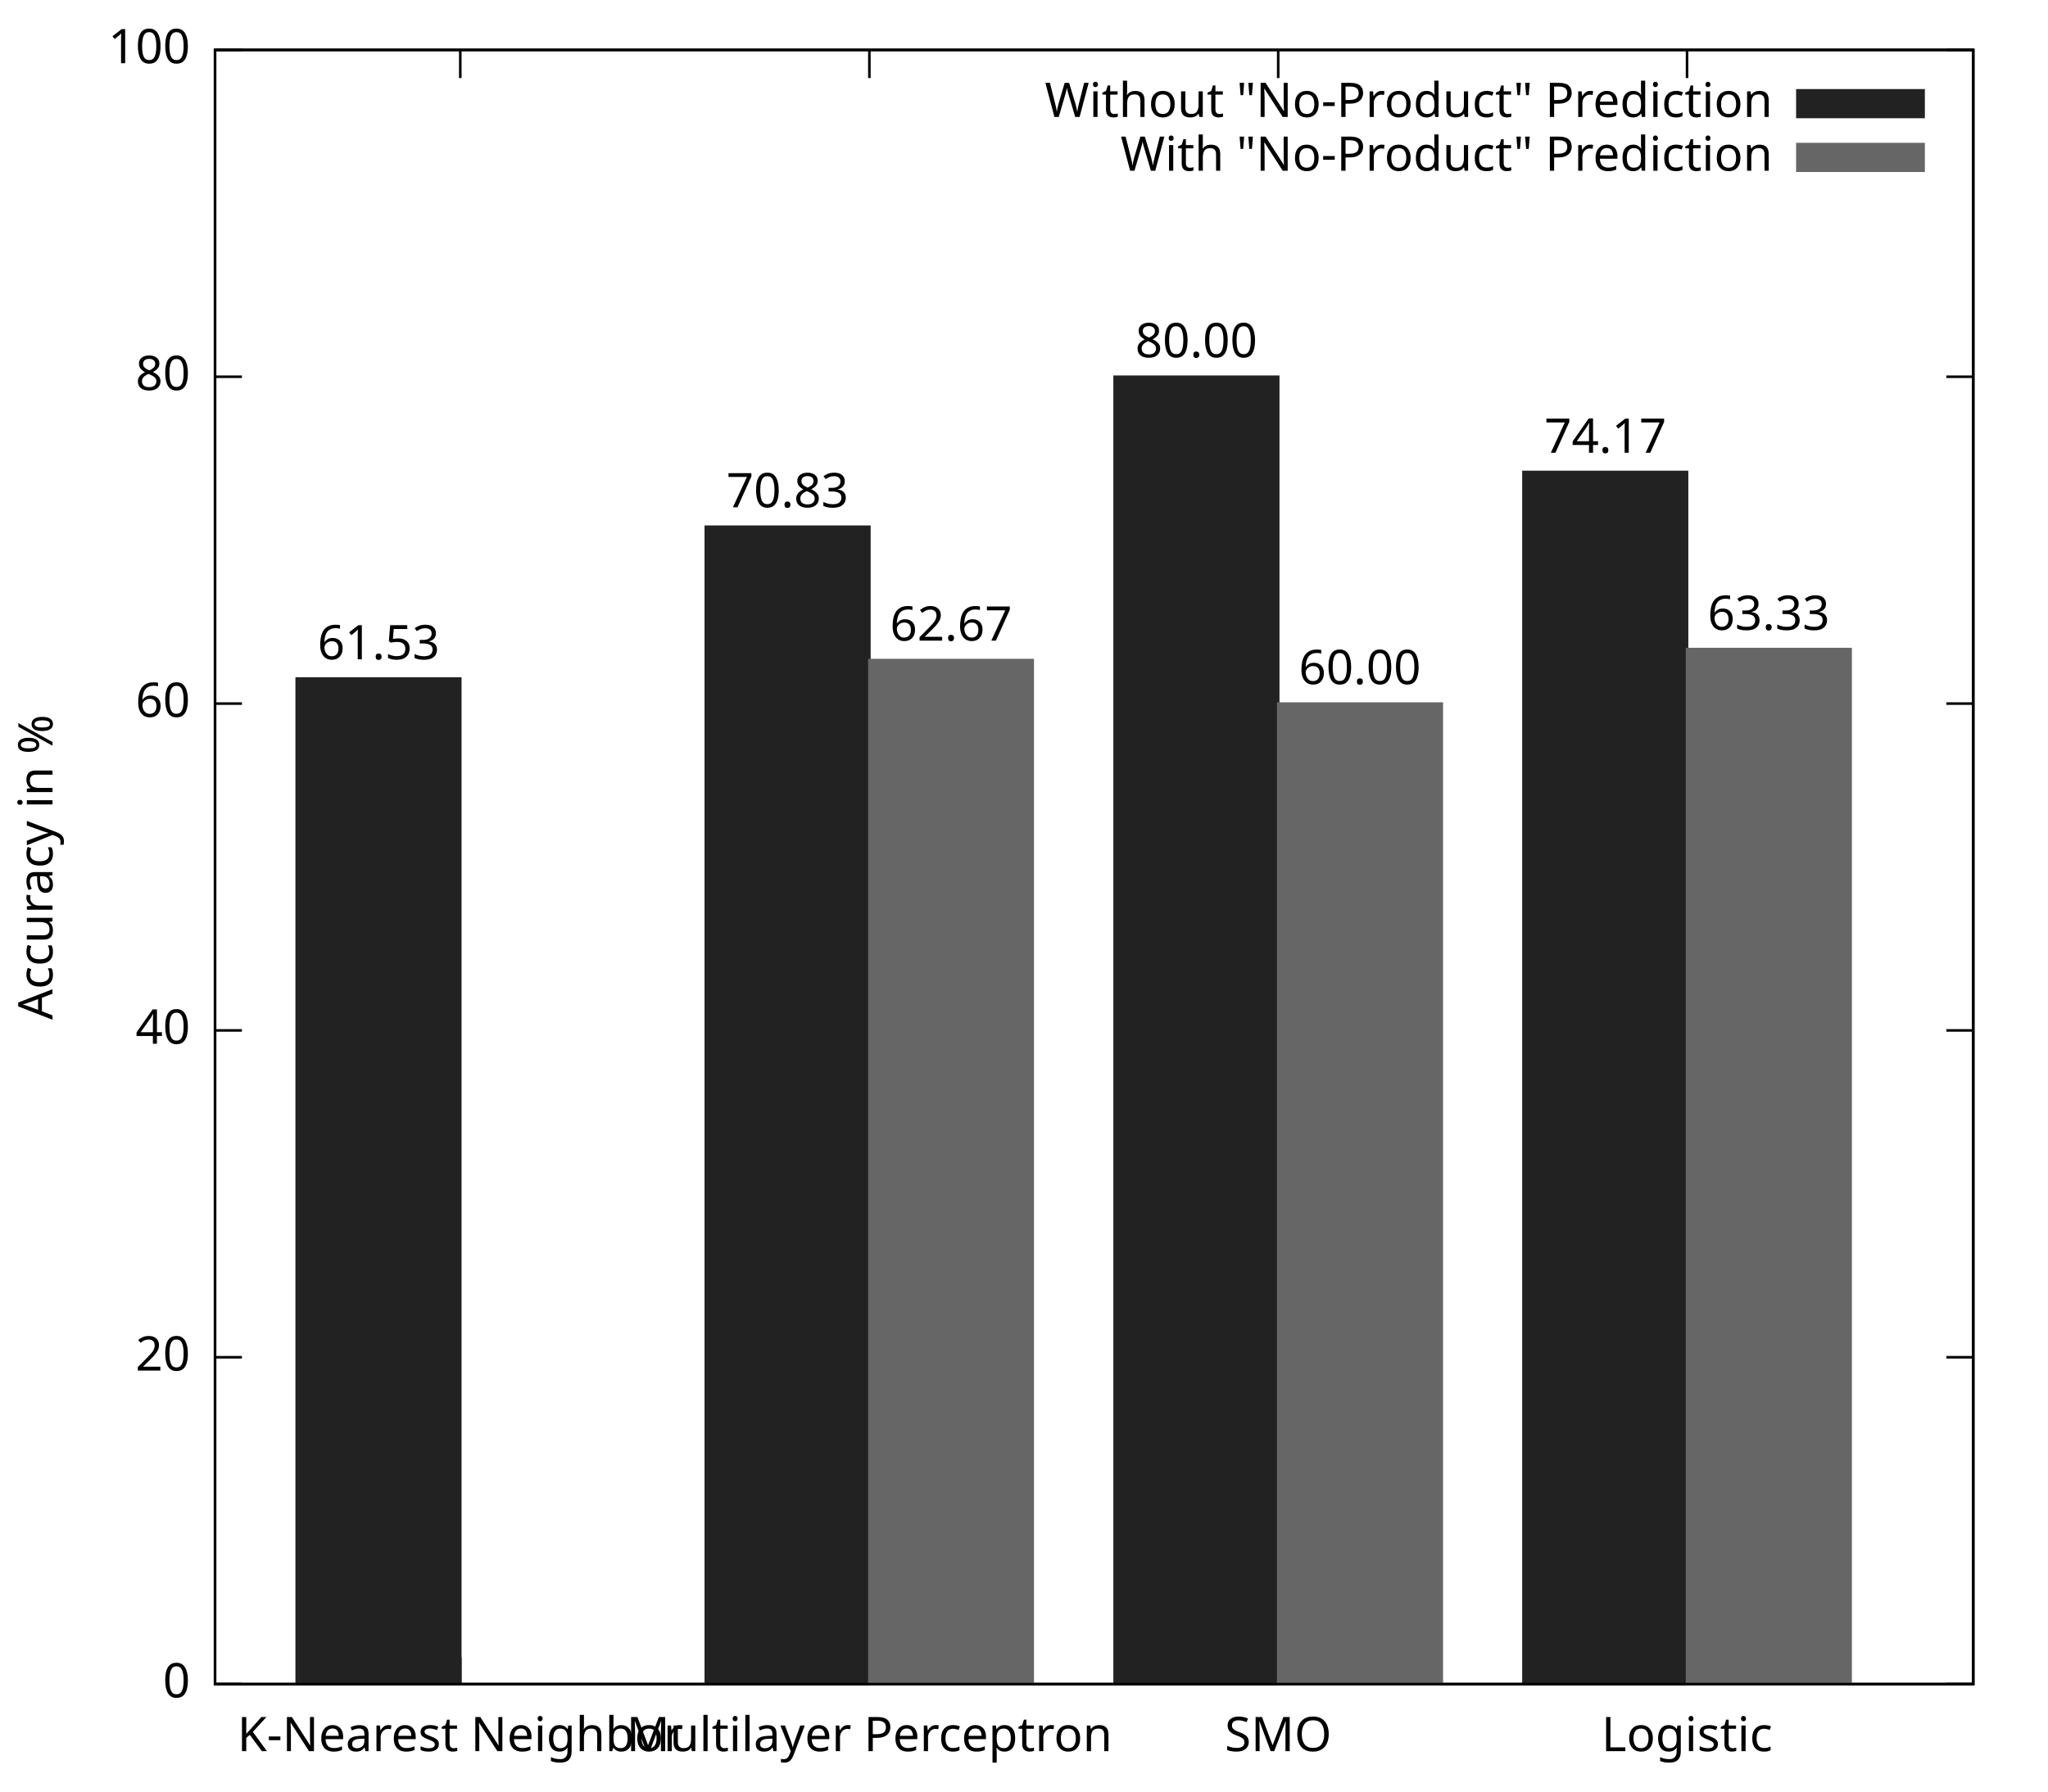
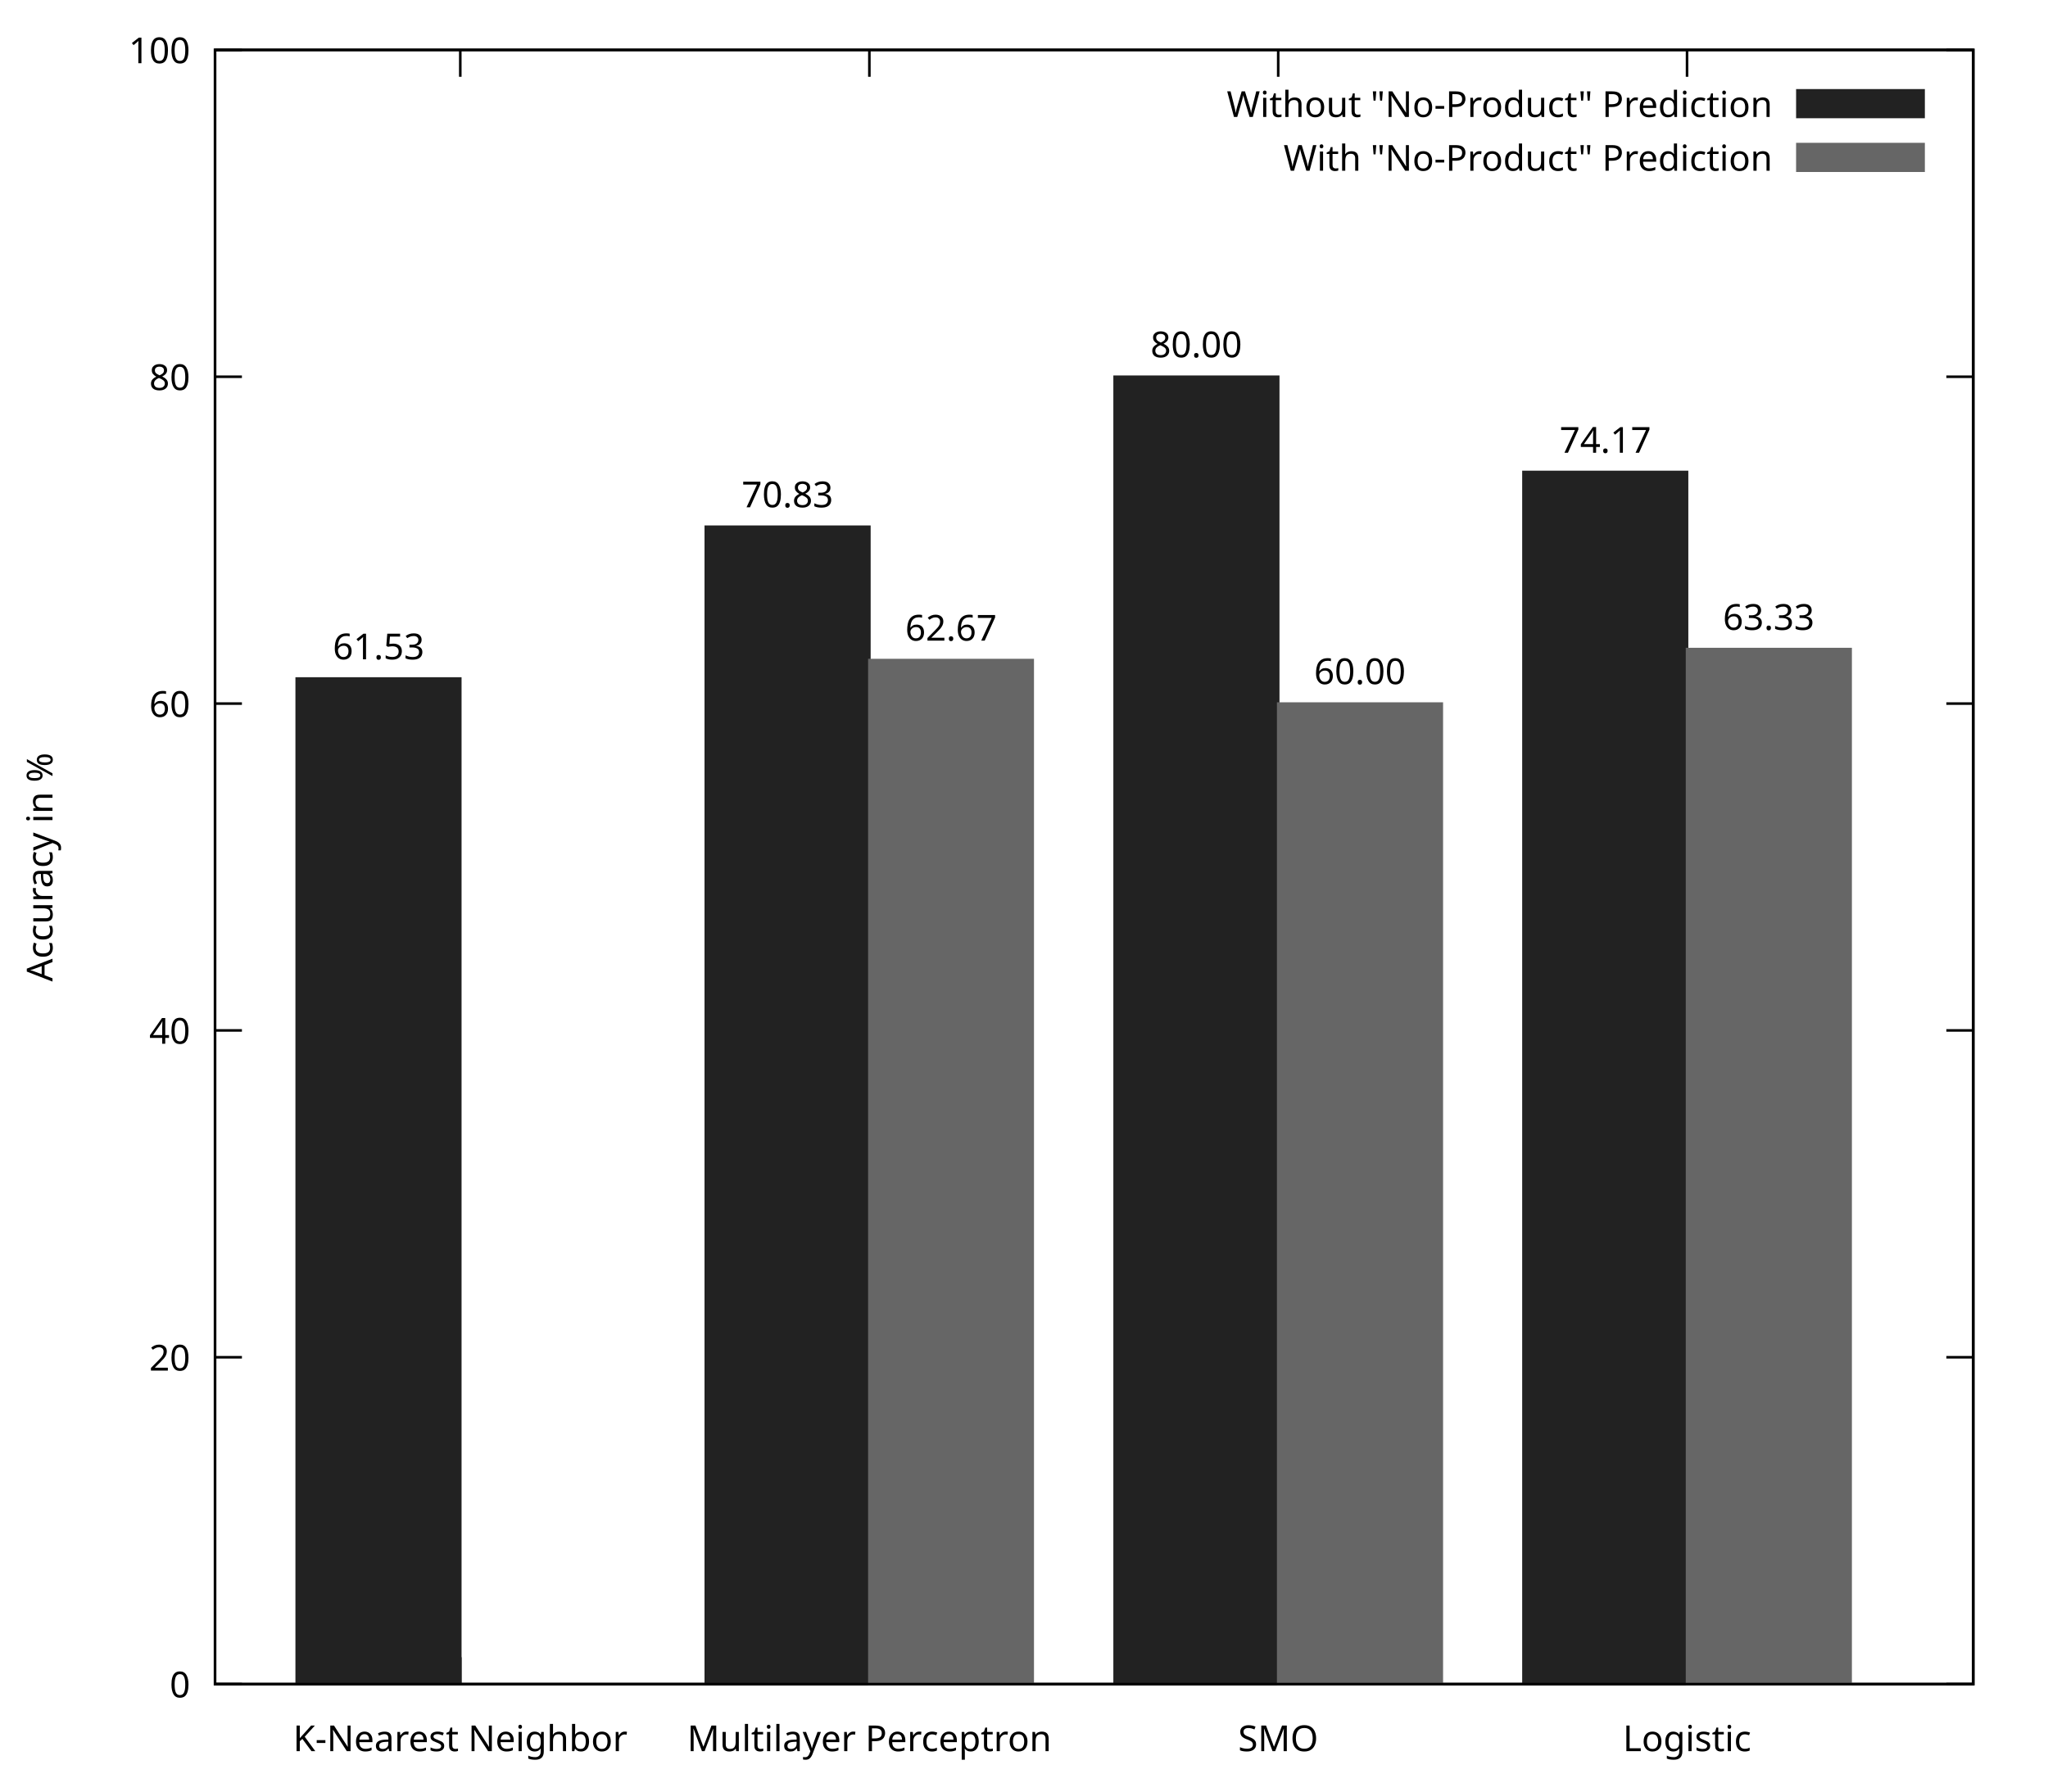
<svg xmlns="http://www.w3.org/2000/svg" xmlns:xlink="http://www.w3.org/1999/xlink" width="800" height="700" viewBox="0 0 800 700">
  <g id="gnuplot_canvas">
    <rect x="0" y="0" width="800" height="700" fill="none" />
    <defs>
      <circle id="gpDot" r="0.5" stroke-width="0.5" />
      <path id="gpPt0" stroke-width="0.190" stroke="currentColor" d="M-1,0 h2 M0,-1 v2" />
      <path id="gpPt1" stroke-width="0.190" stroke="currentColor" d="M-1,-1 L1,1 M1,-1 L-1,1" />
      <path id="gpPt2" stroke-width="0.190" stroke="currentColor" d="M-1,0 L1,0 M0,-1 L0,1 M-1,-1 L1,1 M-1,1 L1,-1" />
      <rect id="gpPt3" stroke-width="0.190" stroke="currentColor" x="-1" y="-1" width="2" height="2" />
      <rect id="gpPt4" stroke-width="0.190" stroke="currentColor" fill="currentColor" x="-1" y="-1" width="2" height="2" />
      <circle id="gpPt5" stroke-width="0.190" stroke="currentColor" cx="0" cy="0" r="1" />
      <use xlink:href="#gpPt5" id="gpPt6" fill="currentColor" stroke="none" />
      <path id="gpPt7" stroke-width="0.190" stroke="currentColor" d="M0,-1.33 L-1.33,0.67 L1.33,0.67 z" />
      <use xlink:href="#gpPt7" id="gpPt8" fill="currentColor" stroke="none" />
      <use xlink:href="#gpPt7" id="gpPt9" stroke="currentColor" transform="rotate(180)" />
      <use xlink:href="#gpPt9" id="gpPt10" fill="currentColor" stroke="none" />
      <use xlink:href="#gpPt3" id="gpPt11" stroke="currentColor" transform="rotate(45)" />
      <use xlink:href="#gpPt11" id="gpPt12" fill="currentColor" stroke="none" />
+       <path id="gpPt13" stroke-width="0.190" stroke="currentColor" d="M0,1.330 L1.265,0.411 L0.782,-1.067 L-0.782,-1.076 L-1.265,0.411 z" />
+       <use xlink:href="#gpPt13" id="gpPt14" fill="currentColor" stroke="none" />
+       <filter id="textbox" filterUnits="objectBoundingBox" x="0" y="0" height="1" width="1">
+         <feFlood flood-color="white" flood-opacity="1" result="bgnd" />
+         <feComposite in="SourceGraphic" in2="bgnd" operator="atop" />
+       </filter>
+       <filter id="greybox" filterUnits="objectBoundingBox" x="0" y="0" height="1" width="1">
+         <feFlood flood-color="lightgrey" flood-opacity="1" result="grey" />
+         <feComposite in="SourceGraphic" in2="grey" operator="atop" />
+       </filter>
    </defs>
-     <g style="fill:none; color:white; stroke:currentColor; stroke-width:1.00; stroke-linecap:butt; stroke-linejoin:miter">
- </g>
-     <g style="fill:none; color:black; stroke:currentColor; stroke-width:1.00; stroke-linecap:butt; stroke-linejoin:miter">
-       <path stroke="black" d="M84.0,658.0 L94.5,658.0 M770.8,658.0 L760.3,658.0  h0.01" />
-       <g transform="translate(74.3,663.2)" style="stroke:none; fill:black; font-family:Verdana; font-size:14.00pt; text-anchor:end">
-         <text> 0</text>
-       </g>
-       <path stroke="black" d="M84.0,530.3 L94.5,530.3 M770.8,530.3 L760.3,530.3  h0.01" />
-       <g transform="translate(74.3,535.5)" style="stroke:none; fill:black; font-family:Verdana; font-size:14.00pt; text-anchor:end">
-         <text> 20</text>
-       </g>
-       <path stroke="black" d="M84.0,402.6 L94.5,402.6 M770.8,402.6 L760.3,402.6  h0.01" />
-       <g transform="translate(74.3,407.8)" style="stroke:none; fill:black; font-family:Verdana; font-size:14.00pt; text-anchor:end">
-         <text> 40</text>
-       </g>
-       <path stroke="black" d="M84.0,274.9 L94.5,274.9 M770.8,274.9 L760.3,274.9  h0.01" />
-       <g transform="translate(74.3,280.1)" style="stroke:none; fill:black; font-family:Verdana; font-size:14.00pt; text-anchor:end">
-         <text> 60</text>
-       </g>
-       <path stroke="black" d="M84.0,147.2 L94.5,147.2 M770.8,147.2 L760.3,147.2  h0.01" />
-       <g transform="translate(74.3,152.4)" style="stroke:none; fill:black; font-family:Verdana; font-size:14.00pt; text-anchor:end">
-         <text> 80</text>
-       </g>
-       <path stroke="black" d="M84.0,19.5 L94.5,19.5 M770.8,19.5 L760.3,19.5  h0.01" />
-       <g transform="translate(74.3,24.7)" style="stroke:none; fill:black; font-family:Verdana; font-size:14.00pt; text-anchor:end">
-         <text> 100</text>
-       </g>
-       <path stroke="black" d="M179.8,658.0 L179.8,647.5 M179.8,19.5 L179.8,30.0  h0.01" />
-       <g transform="translate(179.8,684.2)" style="stroke:none; fill:black; font-family:Verdana; font-size:14.00pt; text-anchor:middle">
-         <text>K-Nearest Neighbor</text>
-       </g>
-       <path stroke="black" d="M339.6,658.0 L339.6,647.5 M339.6,19.5 L339.6,30.0  h0.01" />
-       <g transform="translate(339.6,684.2)" style="stroke:none; fill:black; font-family:Verdana; font-size:14.00pt; text-anchor:middle">
-         <text>Multilayer Perceptron</text>
-       </g>
-       <path stroke="black" d="M499.3,658.0 L499.3,647.5 M499.3,19.5 L499.3,30.0  h0.01" />
-       <g transform="translate(499.3,684.2)" style="stroke:none; fill:black; font-family:Verdana; font-size:14.00pt; text-anchor:middle">
-         <text>SMO</text>
-       </g>
-       <path stroke="black" d="M659.0,658.0 L659.0,647.5 M659.0,19.5 L659.0,30.0  h0.01" />
-       <g transform="translate(659.0,684.2)" style="stroke:none; fill:black; font-family:Verdana; font-size:14.00pt; text-anchor:middle">
-         <text>Logistic</text>
-       </g>
-       <path stroke="black" d="M84.0,19.5 L84.0,658.0 L770.8,658.0 L770.8,19.5 L84.0,19.5 Z  h0.01" />
-       <g transform="translate(20.5,338.8) rotate(270)" style="stroke:none; fill:black; font-family:Verdana; font-size:14.00pt; text-anchor:middle">
-         <text>Accuracy in %</text>
-       </g>
-     </g>
+     <g fill="none" color="white" stroke="currentColor" stroke-width="1.00" stroke-linecap="butt" stroke-linejoin="miter">
+ </g>
+     <g fill="none" color="black" stroke="currentColor" stroke-width="1.00" stroke-linecap="butt" stroke-linejoin="miter">
+       <path stroke="black" d="M84.0,658.0 L94.5,658.0 M770.8,658.0 L760.3,658.0  " />
+       <g transform="translate(74.3,663.2)" stroke="none" fill="black" font-family="Verdana" font-size="14.00" text-anchor="end">
+         <text>
+           <tspan font-family="Verdana"> 0</tspan>
+         </text>
+       </g>
+     </g>
+     <g fill="none" color="black" stroke="currentColor" stroke-width="1.00" stroke-linecap="butt" stroke-linejoin="miter">
+       <path stroke="black" d="M84.0,530.3 L94.5,530.3 M770.8,530.3 L760.3,530.3  " />
+       <g transform="translate(74.3,535.5)" stroke="none" fill="black" font-family="Verdana" font-size="14.00" text-anchor="end">
+         <text>
+           <tspan font-family="Verdana"> 20</tspan>
+         </text>
+       </g>
+     </g>
+     <g fill="none" color="black" stroke="currentColor" stroke-width="1.00" stroke-linecap="butt" stroke-linejoin="miter">
+       <path stroke="black" d="M84.0,402.6 L94.5,402.6 M770.8,402.6 L760.3,402.6  " />
+       <g transform="translate(74.3,407.8)" stroke="none" fill="black" font-family="Verdana" font-size="14.00" text-anchor="end">
+         <text>
+           <tspan font-family="Verdana"> 40</tspan>
+         </text>
+       </g>
+     </g>
+     <g fill="none" color="black" stroke="currentColor" stroke-width="1.00" stroke-linecap="butt" stroke-linejoin="miter">
+       <path stroke="black" d="M84.0,274.9 L94.5,274.9 M770.8,274.9 L760.3,274.9  " />
+       <g transform="translate(74.3,280.1)" stroke="none" fill="black" font-family="Verdana" font-size="14.00" text-anchor="end">
+         <text>
+           <tspan font-family="Verdana"> 60</tspan>
+         </text>
+       </g>
+     </g>
+     <g fill="none" color="black" stroke="currentColor" stroke-width="1.00" stroke-linecap="butt" stroke-linejoin="miter">
+       <path stroke="black" d="M84.0,147.2 L94.5,147.2 M770.8,147.2 L760.3,147.2  " />
+       <g transform="translate(74.3,152.4)" stroke="none" fill="black" font-family="Verdana" font-size="14.00" text-anchor="end">
+         <text>
+           <tspan font-family="Verdana"> 80</tspan>
+         </text>
+       </g>
+     </g>
+     <g fill="none" color="black" stroke="currentColor" stroke-width="1.00" stroke-linecap="butt" stroke-linejoin="miter">
+       <path stroke="black" d="M84.0,19.5 L94.5,19.5 M770.8,19.5 L760.3,19.5  " />
+       <g transform="translate(74.3,24.7)" stroke="none" fill="black" font-family="Verdana" font-size="14.00" text-anchor="end">
+         <text>
+           <tspan font-family="Verdana"> 100</tspan>
+         </text>
+       </g>
+     </g>
+     <g fill="none" color="black" stroke="currentColor" stroke-width="1.00" stroke-linecap="butt" stroke-linejoin="miter">
+       <path stroke="black" d="M179.8,658.0 L179.8,647.5 M179.8,19.5 L179.8,30.0  " />
+       <g transform="translate(179.8,684.2)" stroke="none" fill="black" font-family="Verdana" font-size="14.00" text-anchor="middle">
+         <text>
+           <tspan font-family="Verdana">K-Nearest Neighbor</tspan>
+         </text>
+       </g>
+     </g>
+     <g fill="none" color="black" stroke="currentColor" stroke-width="1.00" stroke-linecap="butt" stroke-linejoin="miter">
+       <path stroke="black" d="M339.6,658.0 L339.6,647.5 M339.6,19.5 L339.6,30.0  " />
+       <g transform="translate(339.6,684.2)" stroke="none" fill="black" font-family="Verdana" font-size="14.00" text-anchor="middle">
+         <text>
+           <tspan font-family="Verdana">Multilayer Perceptron</tspan>
+         </text>
+       </g>
+     </g>
+     <g fill="none" color="black" stroke="currentColor" stroke-width="1.00" stroke-linecap="butt" stroke-linejoin="miter">
+       <path stroke="black" d="M499.3,658.0 L499.3,647.5 M499.3,19.5 L499.3,30.0  " />
+       <g transform="translate(499.3,684.2)" stroke="none" fill="black" font-family="Verdana" font-size="14.00" text-anchor="middle">
+         <text>
+           <tspan font-family="Verdana">SMO</tspan>
+         </text>
+       </g>
+     </g>
+     <g fill="none" color="black" stroke="currentColor" stroke-width="1.00" stroke-linecap="butt" stroke-linejoin="miter">
+       <path stroke="black" d="M659.0,658.0 L659.0,647.5 M659.0,19.5 L659.0,30.0  " />
+       <g transform="translate(659.0,684.2)" stroke="none" fill="black" font-family="Verdana" font-size="14.00" text-anchor="middle">
+         <text>
+           <tspan font-family="Verdana">Logistic</tspan>
+         </text>
+       </g>
+     </g>
+     <g fill="none" color="black" stroke="currentColor" stroke-width="1.00" stroke-linecap="butt" stroke-linejoin="miter">
+ </g>
+     <g fill="none" color="black" stroke="currentColor" stroke-width="1.00" stroke-linecap="butt" stroke-linejoin="miter">
+       <path stroke="black" d="M84.0,19.5 L84.0,658.0 L770.8,658.0 L770.8,19.5 L84.0,19.5 Z  " />
+     </g>
+     <g fill="none" color="black" stroke="currentColor" stroke-width="1.00" stroke-linecap="butt" stroke-linejoin="miter">
+       <g transform="translate(20.5,338.8) rotate(270)" stroke="none" fill="black" font-family="Verdana" font-size="14.00" text-anchor="middle">
+         <text>
+           <tspan font-family="Verdana">Accuracy in %</tspan>
+         </text>
+       </g>
+     </g>
+     <g fill="none" color="black" stroke="currentColor" stroke-width="1.00" stroke-linecap="butt" stroke-linejoin="miter">
+ </g>
    <g id="gnuplot_plot_1">
-       <g style="fill:none; color:red; stroke:currentColor; stroke-width:1.00; stroke-linecap:butt; stroke-linejoin:miter">
-         <g transform="translate(692.4,45.7)" style="stroke:none; fill:black; font-family:Verdana; font-size:14.00pt; text-anchor:end">
-           <text>Without "No-Product" Prediction</text>
-         </g>
-         <g style="stroke:none; shape-rendering:crispEdges">
+       <g fill="none" color="black" stroke="currentColor" stroke-width="1.00" stroke-linecap="butt" stroke-linejoin="miter">
+         <g transform="translate(692.4,45.7)" stroke="none" fill="black" font-family="Verdana" font-size="14.00" text-anchor="end">
+           <text>
+             <tspan font-family="Verdana">Without "No-Product" Prediction</tspan>
+           </text>
+         </g>
+       </g>
+       <g fill="none" color="black" stroke="currentColor" stroke-width="1.00" stroke-linecap="butt" stroke-linejoin="miter">
+         <g stroke="none" shape-rendering="crispEdges">
          <polygon fill="rgb( 34,  34,  34)" points="702.1,45.7 751.4,45.7 751.4,35.2 702.1,35.2 " />
        </g>
-         <path stroke="rgb( 34,  34,  34)" d="M702.1,45.7 L751.4,45.7 L751.4,35.3 L702.1,35.3 L702.1,45.7 Z  h0.01" />
-         <g style="stroke:none; shape-rendering:crispEdges">
+         <path stroke="rgb( 34,  34,  34)" d="M702.1,45.7 L751.4,45.7 L751.4,35.3 L702.1,35.3 L702.1,45.7 Z  " />
+       </g>
+       <g fill="none" color="black" stroke="currentColor" stroke-width="1.00" stroke-linecap="butt" stroke-linejoin="miter">
+         <g stroke="none" shape-rendering="crispEdges">
          <polygon fill="rgb( 34,  34,  34)" points="115.9,658.0 179.9,658.0 179.9,265.0 115.9,265.0 " />
        </g>
-         <path stroke="rgb( 34,  34,  34)" d="M115.9,658.0 L115.9,265.1 L179.8,265.1 L179.8,658.0 L115.9,658.0 Z  h0.01" />
-         <g style="stroke:none; shape-rendering:crispEdges">
+         <path stroke="rgb( 34,  34,  34)" d="M115.9,658.0 L115.9,265.1 L179.8,265.1 L179.8,658.0 L115.9,658.0 Z  " />
+         <g stroke="none" shape-rendering="crispEdges">
          <polygon fill="rgb( 34,  34,  34)" points="275.7,658.0 339.7,658.0 339.7,205.7 275.7,205.7 " />
        </g>
-         <path stroke="rgb( 34,  34,  34)" d="M275.7,658.0 L275.7,205.8 L339.6,205.8 L339.6,658.0 L275.7,658.0 Z  h0.01" />
-         <g style="stroke:none; shape-rendering:crispEdges">
+         <path stroke="rgb( 34,  34,  34)" d="M275.7,658.0 L275.7,205.8 L339.6,205.8 L339.6,658.0 L275.7,658.0 Z  " />
+         <g stroke="none" shape-rendering="crispEdges">
          <polygon fill="rgb( 34,  34,  34)" points="435.4,658.0 499.4,658.0 499.4,147.1 435.4,147.1 " />
        </g>
-         <path stroke="rgb( 34,  34,  34)" d="M435.4,658.0 L435.4,147.2 L499.3,147.2 L499.3,658.0 L435.4,658.0 Z  h0.01" />
-         <g style="stroke:none; shape-rendering:crispEdges">
+         <path stroke="rgb( 34,  34,  34)" d="M435.4,658.0 L435.4,147.2 L499.3,147.2 L499.3,658.0 L435.4,658.0 Z  " />
+         <g stroke="none" shape-rendering="crispEdges">
          <polygon fill="rgb( 34,  34,  34)" points="595.1,658.0 659.1,658.0 659.1,184.3 595.1,184.3 " />
        </g>
-         <path stroke="rgb( 34,  34,  34)" d="M595.1,658.0 L595.1,184.4 L659.0,184.4 L659.0,658.0 L595.1,658.0 Z  h0.01" />
+         <path stroke="rgb( 34,  34,  34)" d="M595.1,658.0 L595.1,184.4 L659.0,184.4 L659.0,658.0 L595.1,658.0 Z  " />
      </g>
    </g>
    <g id="gnuplot_plot_2">
-       <g style="fill:none; color:green; stroke:currentColor; stroke-width:1.00; stroke-linecap:butt; stroke-linejoin:miter">
- </g>
-       <g style="fill:none; color:black; stroke:currentColor; stroke-width:1.00; stroke-linecap:butt; stroke-linejoin:miter">
-         <g transform="translate(147.9,257.6)" style="stroke:none; fill:black; font-family:Verdana; font-size:14.00pt; text-anchor:middle">
-           <text>61.53</text>
-         </g>
-         <g transform="translate(307.6,198.2)" style="stroke:none; fill:black; font-family:Verdana; font-size:14.00pt; text-anchor:middle">
-           <text>70.83</text>
-         </g>
-         <g transform="translate(467.3,139.6)" style="stroke:none; fill:black; font-family:Verdana; font-size:14.00pt; text-anchor:middle">
-           <text>80.00</text>
-         </g>
-         <g transform="translate(627.1,176.9)" style="stroke:none; fill:black; font-family:Verdana; font-size:14.00pt; text-anchor:middle">
-           <text>74.17</text>
+       <g fill="none" color="black" stroke="currentColor" stroke-width="1.00" stroke-linecap="butt" stroke-linejoin="miter">
+         <g transform="translate(147.9,257.6)" stroke="none" fill="black" font-family="Verdana" font-size="14.00" text-anchor="middle">
+           <text>
+             <tspan font-family="Verdana">61.53</tspan>
+           </text>
+         </g>
+         <g transform="translate(307.6,198.2)" stroke="none" fill="black" font-family="Verdana" font-size="14.00" text-anchor="middle">
+           <text>
+             <tspan font-family="Verdana">70.83</tspan>
+           </text>
+         </g>
+         <g transform="translate(467.3,139.6)" stroke="none" fill="black" font-family="Verdana" font-size="14.00" text-anchor="middle">
+           <text>
+             <tspan font-family="Verdana">80.00</tspan>
+           </text>
+         </g>
+         <g transform="translate(627.1,176.9)" stroke="none" fill="black" font-family="Verdana" font-size="14.00" text-anchor="middle">
+           <text>
+             <tspan font-family="Verdana">74.17</tspan>
+           </text>
        </g>
      </g>
    </g>
    <g id="gnuplot_plot_3">
-       <g style="fill:none; color:blue; stroke:currentColor; stroke-width:1.00; stroke-linecap:butt; stroke-linejoin:miter">
-         <g transform="translate(692.4,66.7)" style="stroke:none; fill:black; font-family:Verdana; font-size:14.00pt; text-anchor:end">
-           <text>With "No-Product" Prediction</text>
-         </g>
-         <g style="stroke:none; shape-rendering:crispEdges">
+       <g fill="none" color="black" stroke="currentColor" stroke-width="1.00" stroke-linecap="butt" stroke-linejoin="miter">
+         <g transform="translate(692.4,66.7)" stroke="none" fill="black" font-family="Verdana" font-size="14.00" text-anchor="end">
+           <text>
+             <tspan font-family="Verdana">With "No-Product" Prediction</tspan>
+           </text>
+         </g>
+       </g>
+       <g fill="none" color="black" stroke="currentColor" stroke-width="1.00" stroke-linecap="butt" stroke-linejoin="miter">
+         <g stroke="none" shape-rendering="crispEdges">
          <polygon fill="rgb(102, 102, 102)" points="702.1,66.7 751.4,66.7 751.4,56.2 702.1,56.2 " />
        </g>
-         <path stroke="rgb(102, 102, 102)" d="M702.1,66.7 L751.4,66.7 L751.4,56.3 L702.1,56.3 L702.1,66.7 Z  h0.01" />
-         <g style="stroke:none; shape-rendering:crispEdges">
+         <path stroke="rgb(102, 102, 102)" d="M702.1,66.7 L751.4,66.7 L751.4,56.3 L702.1,56.3 L702.1,66.7 Z  " />
+       </g>
+       <g fill="none" color="black" stroke="currentColor" stroke-width="1.00" stroke-linecap="butt" stroke-linejoin="miter">
+         <g stroke="none" shape-rendering="crispEdges">
          <polygon fill="rgb(102, 102, 102)" points="339.6,658.0 403.5,658.0 403.5,257.8 339.6,257.8 " />
        </g>
-         <path stroke="rgb(102, 102, 102)" d="M339.6,658.0 L339.6,257.9 L403.4,257.9 L403.4,658.0 L339.6,658.0 Z  h0.01" />
-         <g style="stroke:none; shape-rendering:crispEdges">
+         <path stroke="rgb(102, 102, 102)" d="M339.6,658.0 L339.6,257.9 L403.4,257.9 L403.4,658.0 L339.6,658.0 Z  " />
+         <g stroke="none" shape-rendering="crispEdges">
          <polygon fill="rgb(102, 102, 102)" points="499.3,658.0 563.3,658.0 563.3,274.8 499.3,274.8 " />
        </g>
-         <path stroke="rgb(102, 102, 102)" d="M499.3,658.0 L499.3,274.9 L563.2,274.9 L563.2,658.0 L499.3,658.0 Z  h0.01" />
-         <g style="stroke:none; shape-rendering:crispEdges">
+         <path stroke="rgb(102, 102, 102)" d="M499.3,658.0 L499.3,274.9 L563.2,274.9 L563.2,658.0 L499.3,658.0 Z  " />
+         <g stroke="none" shape-rendering="crispEdges">
          <polygon fill="rgb(102, 102, 102)" points="659.0,658.0 723.0,658.0 723.0,253.5 659.0,253.5 " />
        </g>
-         <path stroke="rgb(102, 102, 102)" d="M659.0,658.0 L659.0,253.6 L722.9,253.6 L722.9,658.0 L659.0,658.0 Z  h0.01" />
+         <path stroke="rgb(102, 102, 102)" d="M659.0,658.0 L659.0,253.6 L722.9,253.6 L722.9,658.0 L659.0,658.0 Z  " />
      </g>
    </g>
    <g id="gnuplot_plot_4">
-       <g style="fill:none; color:cyan; stroke:currentColor; stroke-width:1.00; stroke-linecap:butt; stroke-linejoin:miter">
- </g>
-       <g style="fill:none; color:black; stroke:currentColor; stroke-width:1.00; stroke-linecap:butt; stroke-linejoin:miter">
-         <g transform="translate(371.5,250.3)" style="stroke:none; fill:black; font-family:Verdana; font-size:14.00pt; text-anchor:middle">
-           <text>62.67</text>
-         </g>
-         <g transform="translate(531.2,267.3)" style="stroke:none; fill:black; font-family:Verdana; font-size:14.00pt; text-anchor:middle">
-           <text>60.00</text>
-         </g>
-         <g transform="translate(690.9,246.1)" style="stroke:none; fill:black; font-family:Verdana; font-size:14.00pt; text-anchor:middle">
-           <text>63.33</text>
-         </g>
-       </g>
-     </g>
-     <g style="fill:none; color:black; stroke:currentColor; stroke-width:1.00; stroke-linecap:butt; stroke-linejoin:miter">
-       <path stroke="black" d="M84.0,19.5 L84.0,658.0 L770.8,658.0 L770.8,19.5 L84.0,19.5 Z  h0.01" />
-     </g>
+       <g fill="none" color="black" stroke="currentColor" stroke-width="1.00" stroke-linecap="butt" stroke-linejoin="miter">
+         <g transform="translate(371.5,250.3)" stroke="none" fill="black" font-family="Verdana" font-size="14.00" text-anchor="middle">
+           <text>
+             <tspan font-family="Verdana">62.67</tspan>
+           </text>
+         </g>
+         <g transform="translate(531.2,267.3)" stroke="none" fill="black" font-family="Verdana" font-size="14.00" text-anchor="middle">
+           <text>
+             <tspan font-family="Verdana">60.00</tspan>
+           </text>
+         </g>
+         <g transform="translate(690.9,246.1)" stroke="none" fill="black" font-family="Verdana" font-size="14.00" text-anchor="middle">
+           <text>
+             <tspan font-family="Verdana">63.33</tspan>
+           </text>
+         </g>
+       </g>
+     </g>
+     <g fill="none" color="white" stroke="black" stroke-width="2.00" stroke-linecap="butt" stroke-linejoin="miter">
+ </g>
+     <g fill="none" color="black" stroke="currentColor" stroke-width="2.00" stroke-linecap="butt" stroke-linejoin="miter">
+ </g>
+     <g fill="none" color="black" stroke="black" stroke-width="1.00" stroke-linecap="butt" stroke-linejoin="miter">
+ </g>
+     <g fill="none" color="black" stroke="currentColor" stroke-width="1.00" stroke-linecap="butt" stroke-linejoin="miter">
+       <path stroke="black" d="M84.0,19.5 L84.0,658.0 L770.8,658.0 L770.8,19.5 L84.0,19.5 Z  " />
+     </g>
+     <g fill="none" color="black" stroke="currentColor" stroke-width="1.00" stroke-linecap="butt" stroke-linejoin="miter">
+ </g>
  </g>
</svg>
